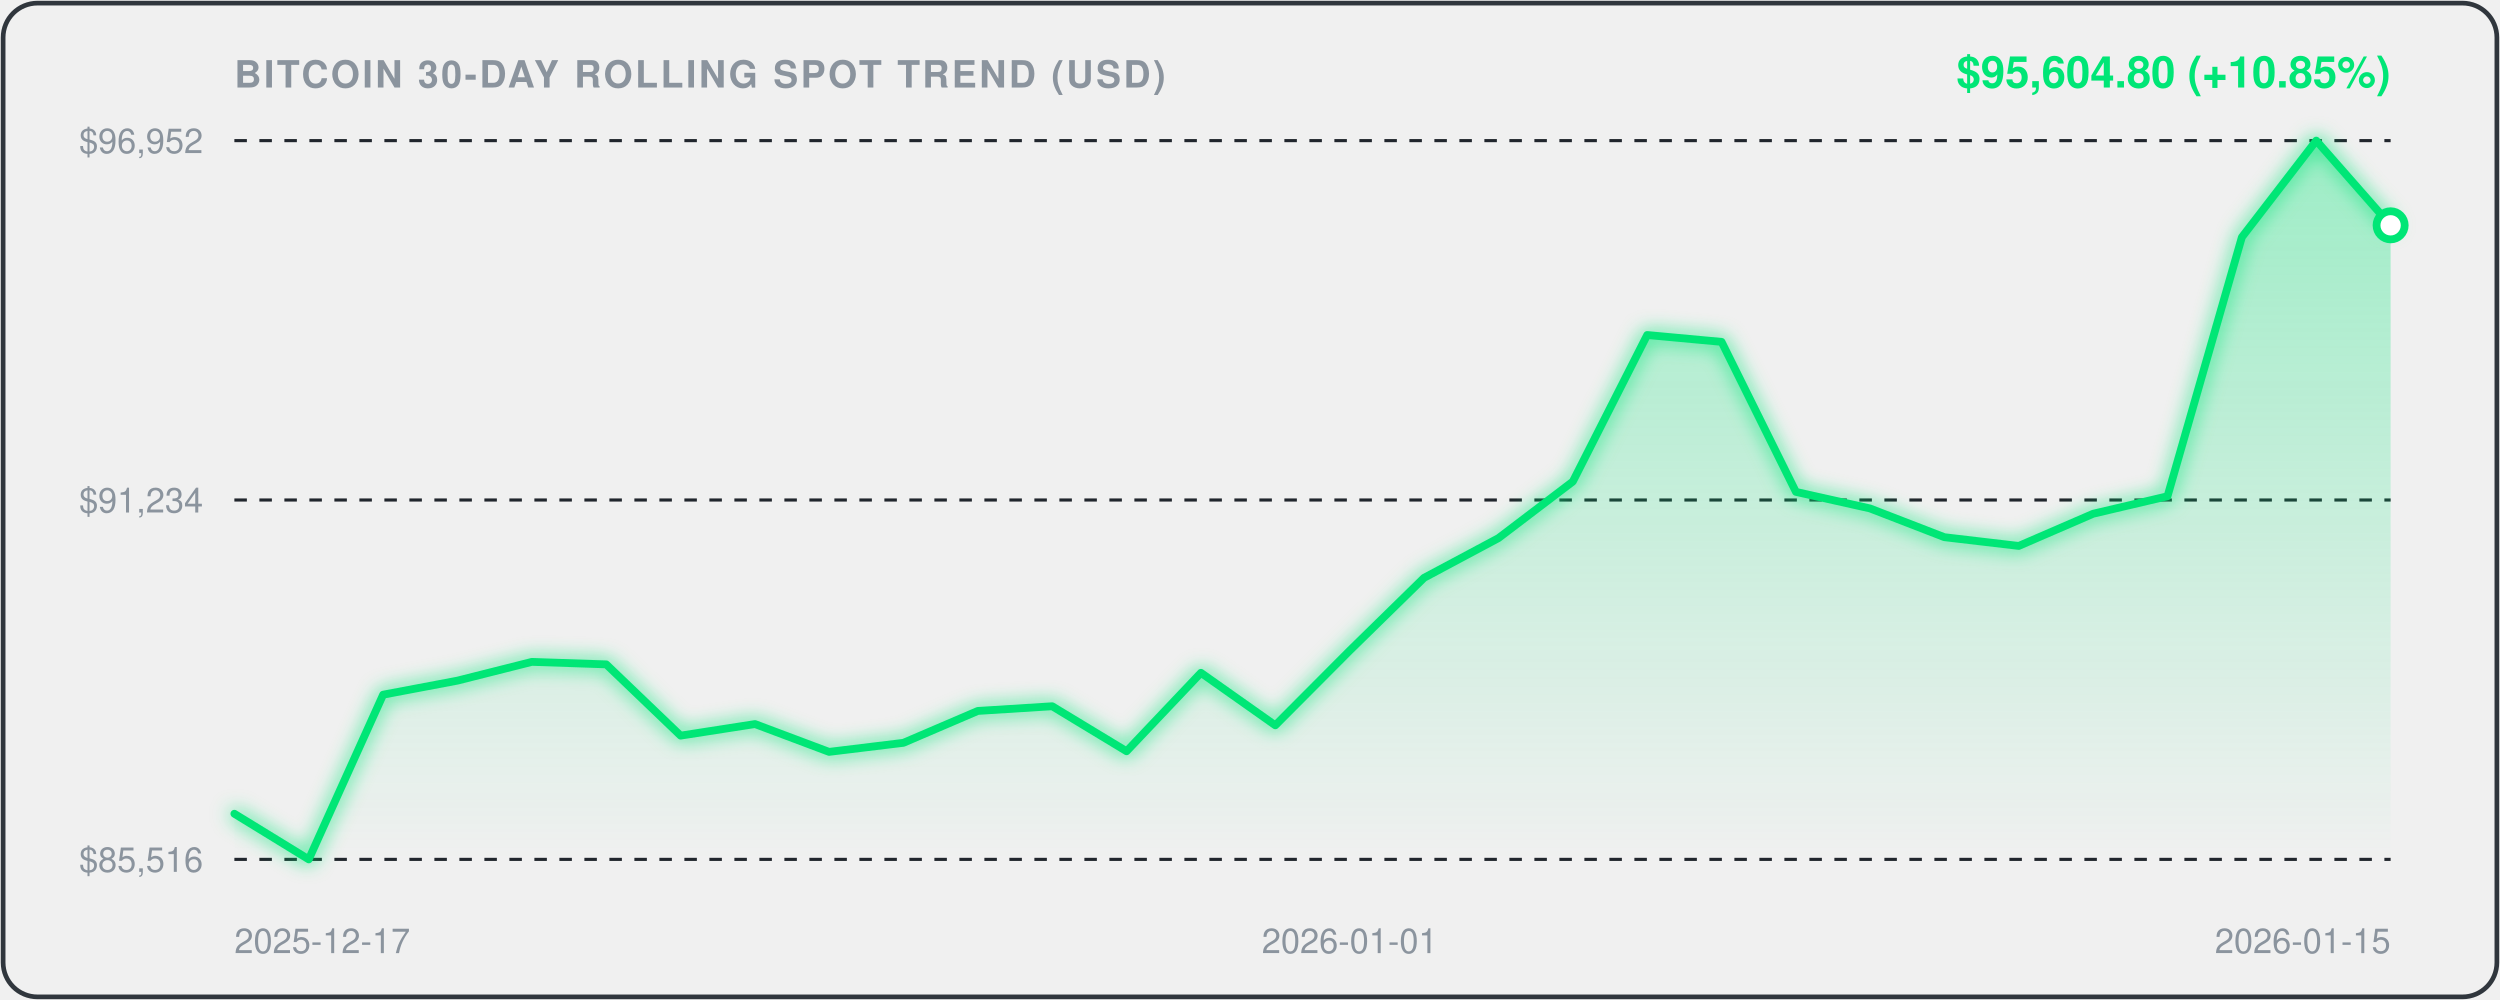
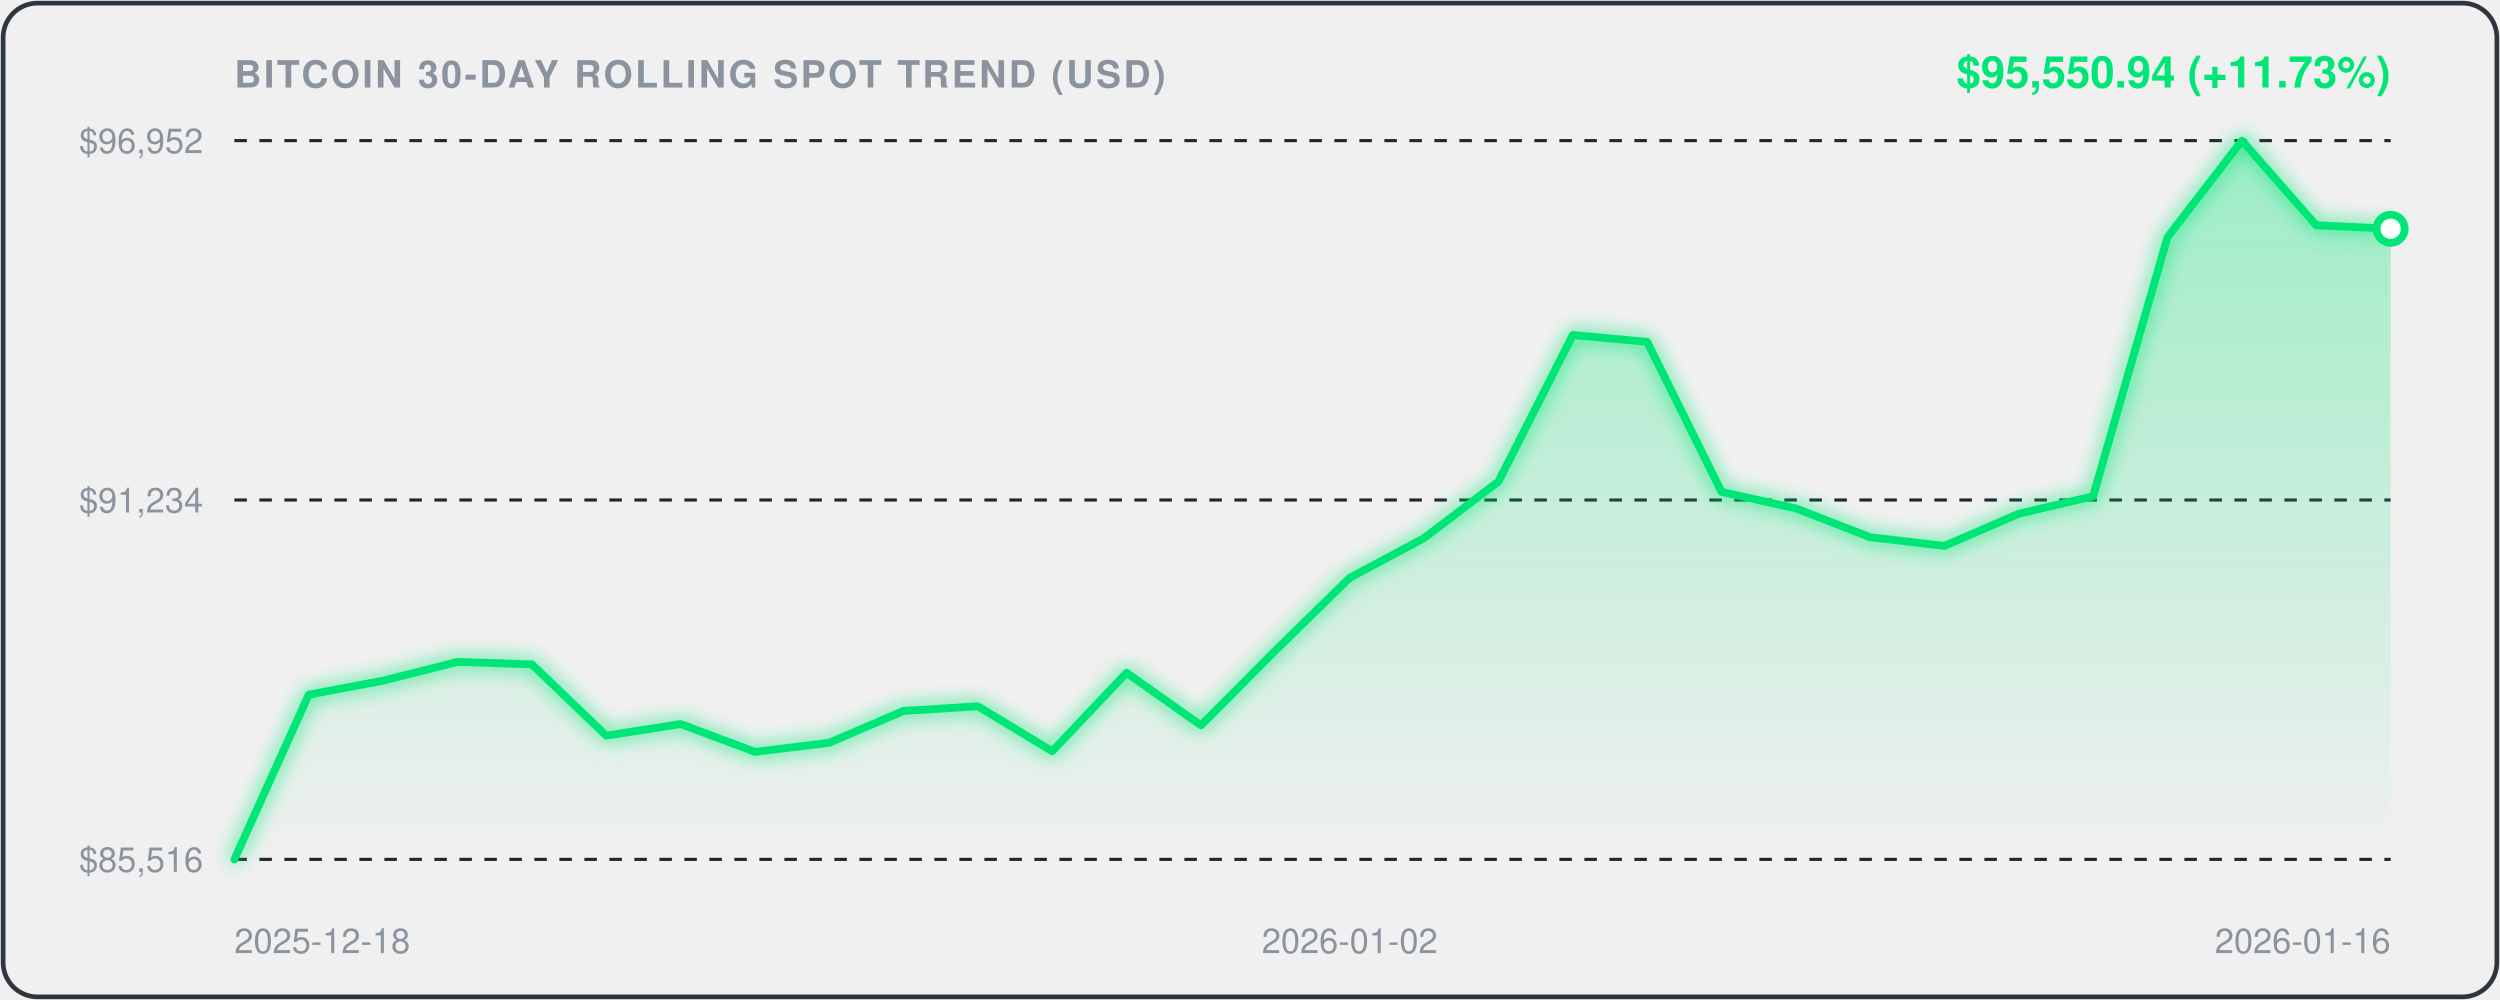
<svg xmlns="http://www.w3.org/2000/svg" viewBox="0 0 800 320" width="100%" height="100%" style="background:#0d1117;border-radius:12px;font-family:-apple-system,BlinkMacSystemFont,'Segoe UI',Helvetica,Arial,sans-serif;">
  <defs>
    <linearGradient id="areaGrad" x1="0" y1="0" x2="0" y2="1">
      <stop offset="0%" stop-color="rgba(0, 230, 118, 0.35)" />
      <stop offset="100%" stop-color="rgba(0, 230, 118, 0.0)" />
    </linearGradient>
    <filter id="glow" x="-20%" y="-20%" width="140%" height="140%">
      <feGaussianBlur stdDeviation="3" result="blur" />
      <feComposite in="SourceGraphic" in2="blur" operator="over" />
    </filter>
  </defs>
  <rect x="1" y="1" width="798" height="318" rx="11" fill="none" stroke="#30363d" stroke-width="1.5" />
  <text x="75" y="28" fill="#8b949e" font-size="12" font-weight="600" letter-spacing="0.8">BITCOIN 30-DAY ROLLING SPOT TREND (USD)</text>
-   <text x="765" y="28" text-anchor="end" fill="#00E676" font-size="14" font-weight="700">$95,604.80 (+10.85%)</text>
+   <text x="765" y="28" text-anchor="end" fill="#00E676" font-size="14" font-weight="700">$95,550.94 (+11.73%)</text>
  <line x1="75" y1="45" x2="765" y2="45" stroke="#21262d" stroke-width="1" stroke-dasharray="4,4" />
  <text x="65" y="49" text-anchor="end" fill="#8b949e" font-size="11">$96,952</text>
  <line x1="75" y1="160.0" x2="765" y2="160.0" stroke="#21262d" stroke-width="1" stroke-dasharray="4,4" />
  <text x="65" y="164.0" text-anchor="end" fill="#8b949e" font-size="11">$91,234</text>
  <line x1="75" y1="275" x2="765" y2="275" stroke="#21262d" stroke-width="1" stroke-dasharray="4,4" />
  <text x="65" y="279" text-anchor="end" fill="#8b949e" font-size="11">$85,516</text>
-   <path d="M 75.0,260.4 L 98.8,275.0 L 122.6,222.3 L 146.4,217.8 L 170.2,211.8 L 194.0,212.6 L 217.8,235.4 L 241.6,231.7 L 265.3,240.6 L 289.1,237.7 L 312.9,227.5 L 336.7,226.0 L 360.5,240.4 L 384.3,215.3 L 408.1,232.1 L 431.9,208.2 L 455.7,184.9 L 479.5,172.2 L 503.3,154.1 L 527.1,107.2 L 550.9,109.4 L 574.7,157.4 L 598.4,162.7 L 622.2,171.9 L 646.0,174.7 L 669.8,164.4 L 693.6,158.8 L 717.4,75.9 L 741.2,45.0 L 765.0,72.1 L 765.0,275.0 L 75.0,275.0 Z" fill="url(#areaGrad)" />
-   <path d="M 75.0,260.4 L 98.8,275.0 L 122.6,222.3 L 146.4,217.8 L 170.2,211.8 L 194.0,212.6 L 217.8,235.4 L 241.6,231.7 L 265.3,240.6 L 289.1,237.7 L 312.9,227.5 L 336.7,226.0 L 360.5,240.4 L 384.3,215.3 L 408.1,232.1 L 431.9,208.2 L 455.7,184.9 L 479.5,172.2 L 503.3,154.1 L 527.1,107.2 L 550.9,109.4 L 574.7,157.4 L 598.4,162.7 L 622.2,171.9 L 646.0,174.7 L 669.8,164.4 L 693.6,158.8 L 717.4,75.9 L 741.2,45.0 L 765.0,72.1" fill="none" stroke="#00E676" stroke-width="2.5" stroke-linecap="round" stroke-linejoin="round" filter="url(#glow)" />
-   <circle cx="765.0" cy="72.1" r="4.5" fill="#ffffff" stroke="#00E676" stroke-width="2.5" />
-   <text x="75.0" y="305" fill="#8b949e" font-size="11" text-anchor="start">2025-12-17</text>
-   <text x="431.9" y="305" fill="#8b949e" font-size="11" text-anchor="middle">2026-01-01</text>
-   <text x="765.0" y="305" fill="#8b949e" font-size="11" text-anchor="end">2026-01-15</text>
+   <path d="M 75.0,275.0 L 98.8,222.3 L 122.6,217.8 L 146.4,211.8 L 170.2,212.6 L 194.0,235.4 L 217.8,231.7 L 241.6,240.6 L 265.3,237.7 L 289.1,227.5 L 312.9,226.0 L 336.7,240.4 L 360.5,215.3 L 384.3,232.1 L 408.1,208.2 L 431.9,184.9 L 455.7,172.2 L 479.5,154.1 L 503.3,107.2 L 527.1,109.4 L 550.9,157.4 L 574.7,162.7 L 598.4,171.9 L 622.2,174.7 L 646.0,164.4 L 669.8,158.8 L 693.6,75.9 L 717.4,45.0 L 741.2,72.1 L 765.0,73.2 L 765.0,275.0 L 75.0,275.0 Z" fill="url(#areaGrad)" />
+   <path d="M 75.0,275.0 L 98.8,222.3 L 122.6,217.8 L 146.4,211.8 L 170.2,212.6 L 194.0,235.4 L 217.8,231.7 L 241.6,240.6 L 265.3,237.7 L 289.1,227.5 L 312.9,226.0 L 336.7,240.4 L 360.5,215.3 L 384.3,232.1 L 408.1,208.2 L 431.9,184.9 L 455.7,172.2 L 479.5,154.1 L 503.3,107.2 L 527.1,109.4 L 550.9,157.4 L 574.7,162.7 L 598.4,171.9 L 622.2,174.7 L 646.0,164.4 L 669.8,158.8 L 693.6,75.9 L 717.4,45.0 L 741.2,72.1 L 765.0,73.2" fill="none" stroke="#00E676" stroke-width="2.5" stroke-linecap="round" stroke-linejoin="round" filter="url(#glow)" />
+   <circle cx="765.0" cy="73.2" r="4.5" fill="#ffffff" stroke="#00E676" stroke-width="2.5" />
+   <text x="75.0" y="305" fill="#8b949e" font-size="11" text-anchor="start">2025-12-18</text>
+   <text x="431.9" y="305" fill="#8b949e" font-size="11" text-anchor="middle">2026-01-02</text>
+   <text x="765.0" y="305" fill="#8b949e" font-size="11" text-anchor="end">2026-01-16</text>
</svg>
